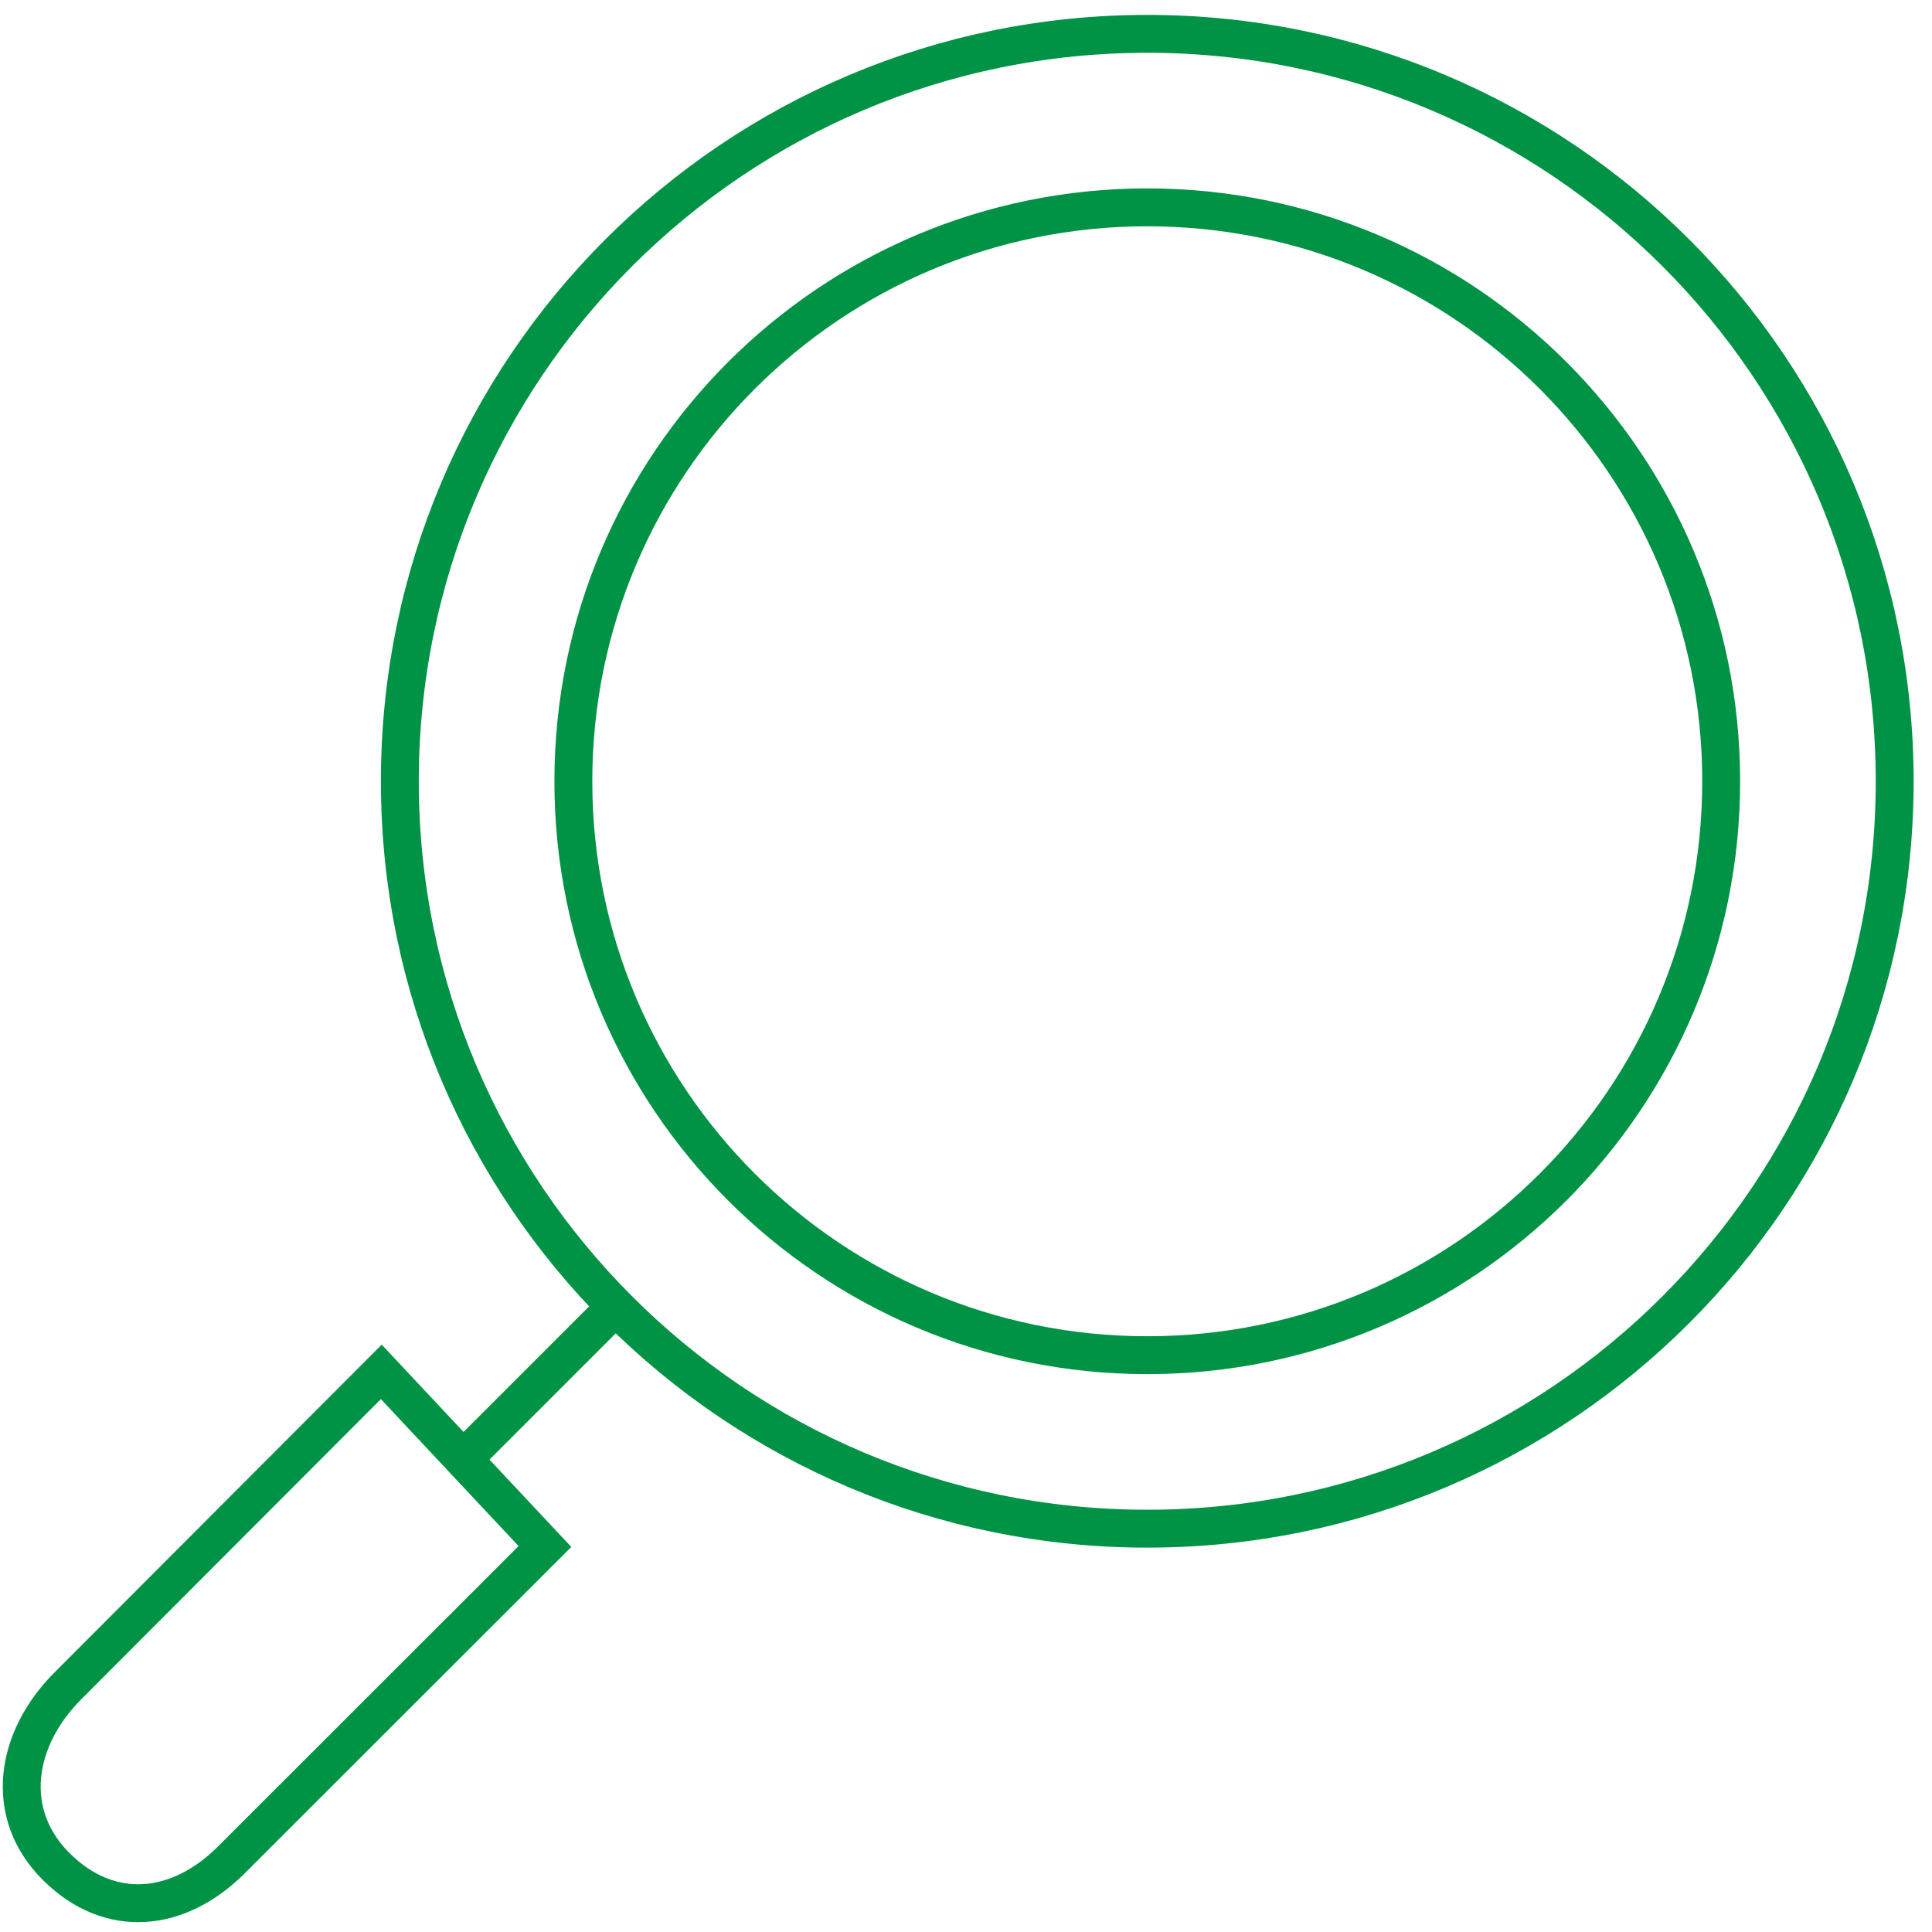
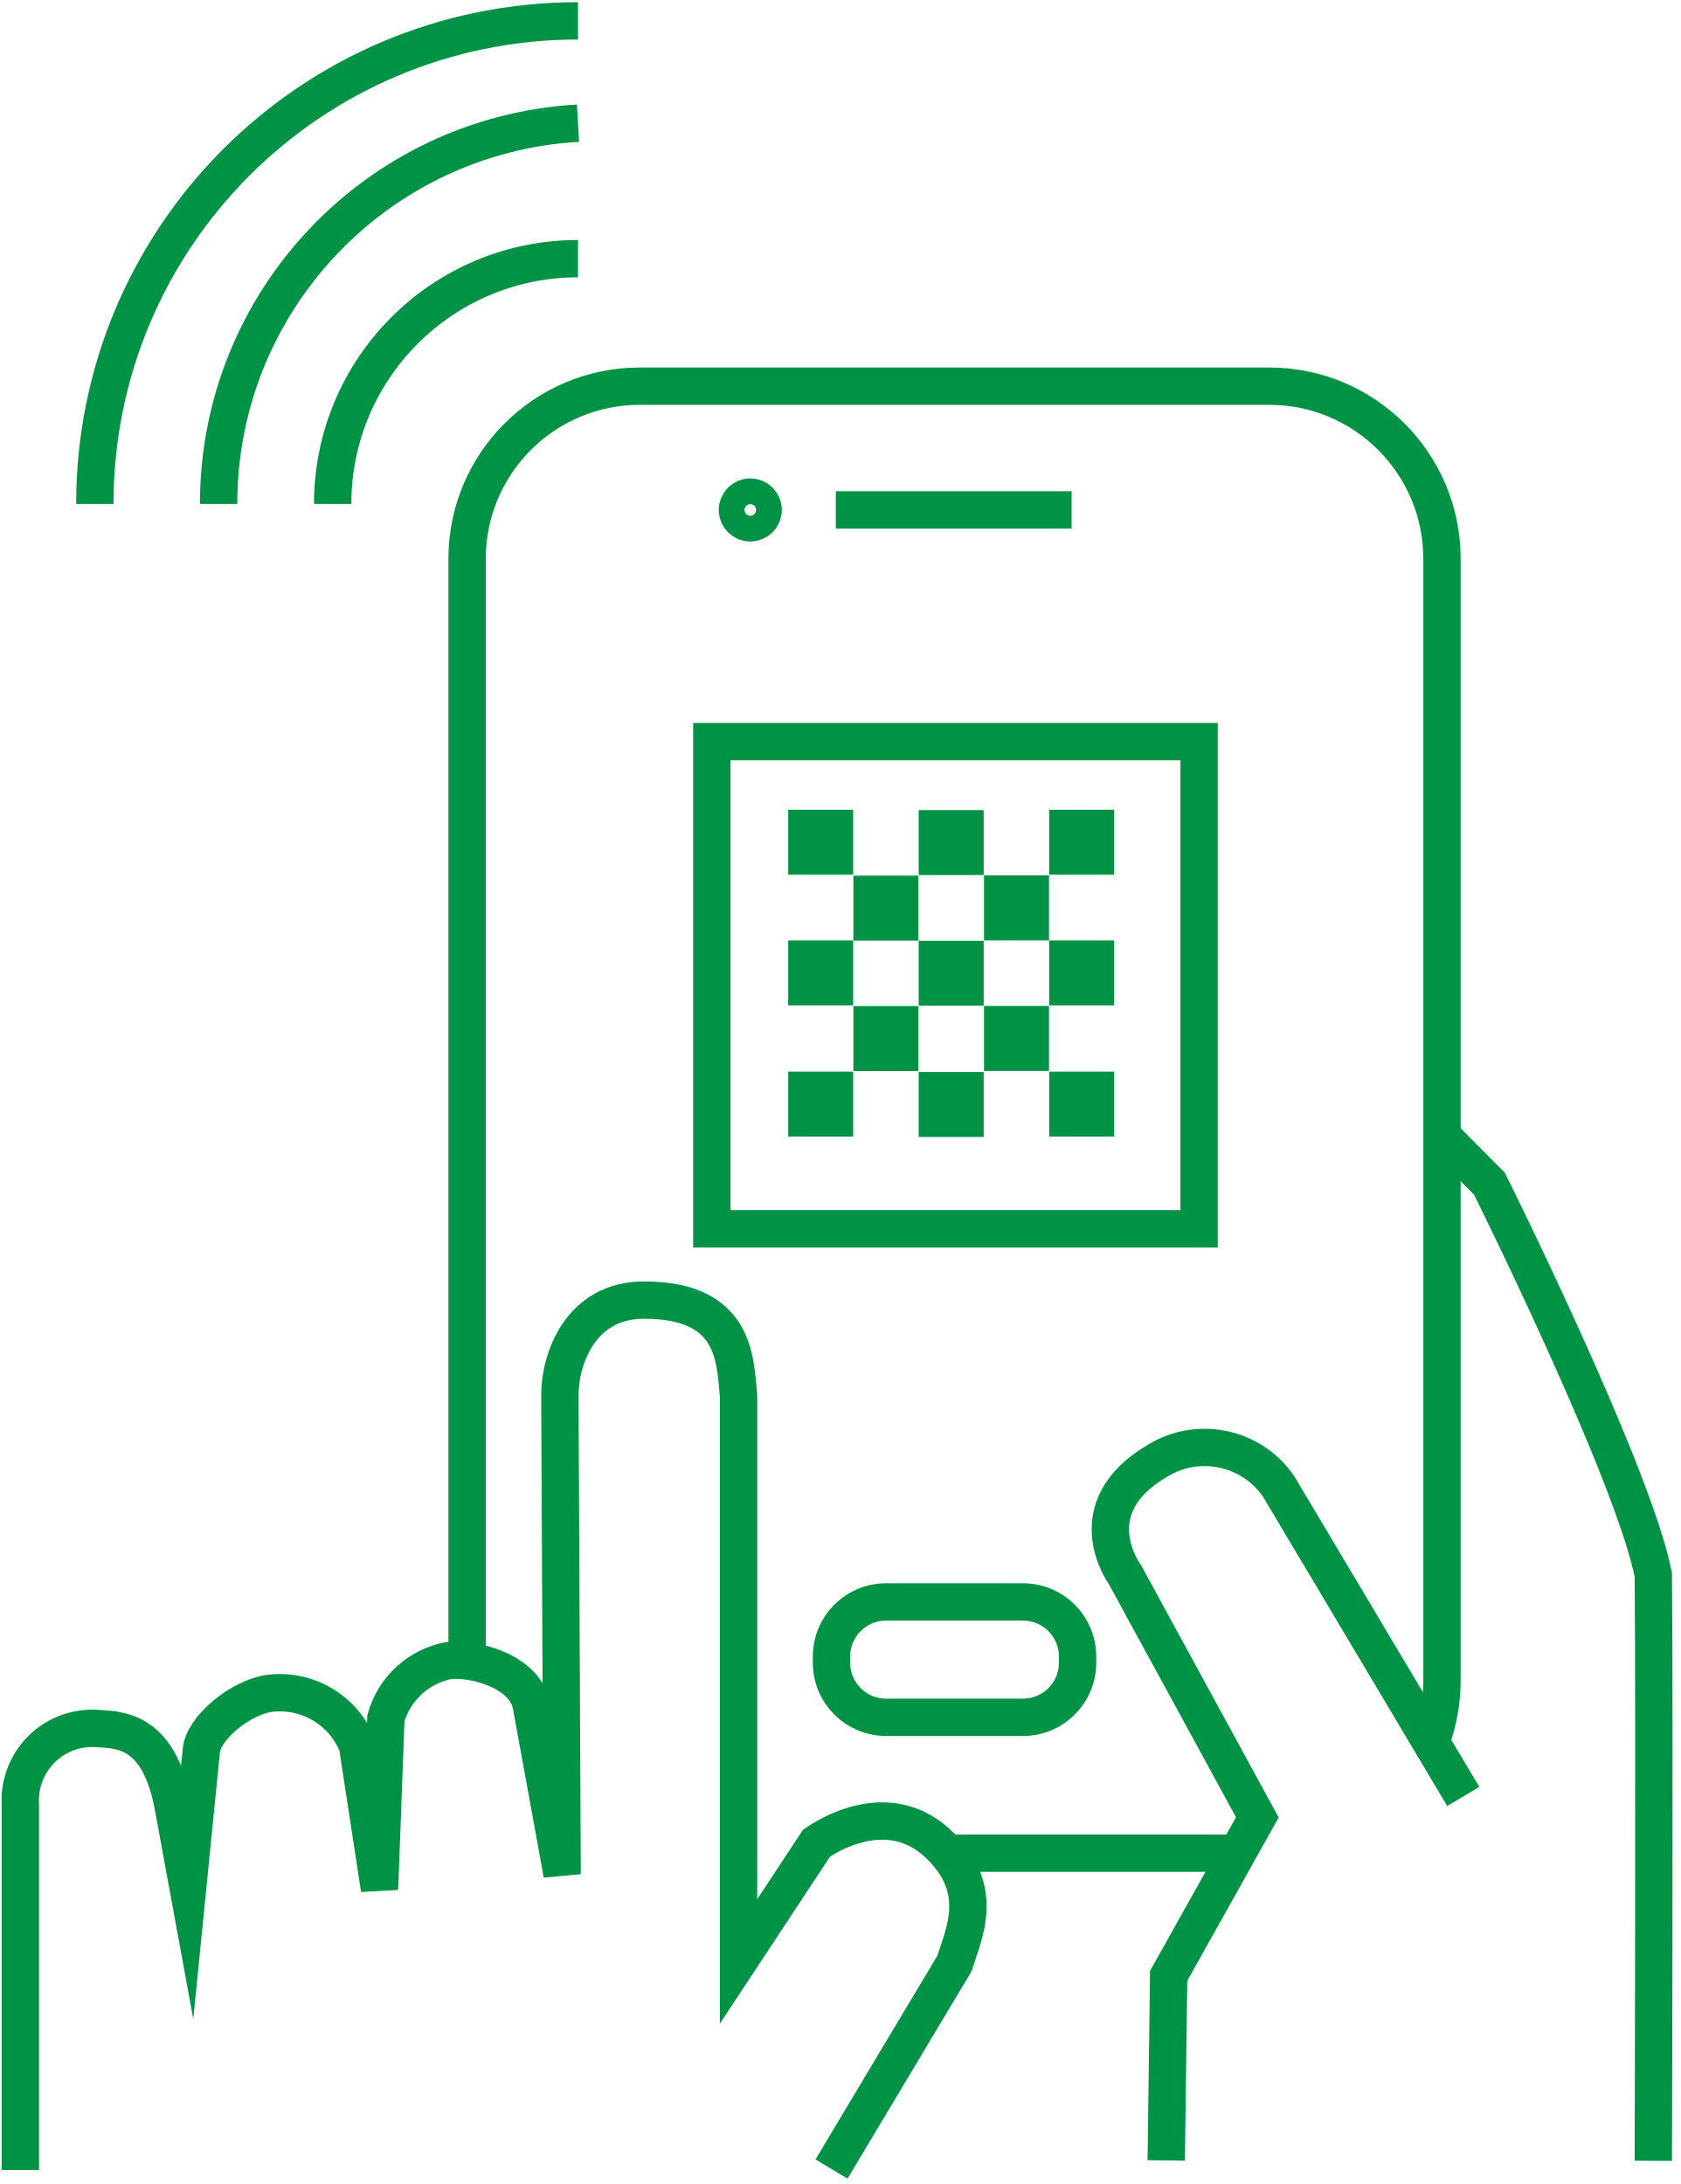
- <svg xmlns="http://www.w3.org/2000/svg" width="102" height="102" fill="none">
-   <path d="M20.13 72.428L3.59 88.998c-2.81 2.81-3.43 6.75-.62 9.55 2.81 2.8 6.44 2.45 9.25-.36l16.55-16.54-8.64-9.22zm40.44-.881c16.734 0 30.3-13.566 30.3-30.3s-13.566-30.3-30.3-30.3-30.3 13.566-30.3 30.3 13.566 30.3 30.3 30.3z" stroke="#009245" stroke-width="2" stroke-miterlimit="10" />
-   <path d="M60.57 80.707c21.793 0 39.46-17.667 39.46-39.46S82.363 1.787 60.57 1.787s-39.46 17.667-39.46 39.46 17.667 39.46 39.46 39.46zm-27.4-12.389l-8.67 8.67" stroke="#009245" stroke-width="2" stroke-miterlimit="10" />
+ <svg xmlns="http://www.w3.org/2000/svg" width="90" height="117" fill="none">
+   <path d="M66.43 99.277H51m25.45-5.499a9.23 9.23 0 00.79-3.75v-60.09a9.25 9.25 0 00-9.25-9.25H34.27a9.25 9.25 0 00-9.25 9.25v59m19.75-61.62H57.4" stroke="#009245" stroke-width="2" stroke-miterlimit="10" />
+   <path d="M40.19 28.009a.69.69 0 100-1.38.69.69 0 000 1.38zm48.37 87.748s.07-23.45 0-31.4c-1.12-5.57-8.78-20.95-8.78-20.95l-2.45-2.46m1.05 35.292l-9.89-16.61a4.81 4.81 0 00-6.46-1.39c-4.41 2.56-1.77 6.12-1.77 6.12l7.09 13-4.75 8.489-.13 9.89m-7.67-29.92h-7.34a2.92 2.92 0 00-2.92 2.92v.34a2.92 2.92 0 002.92 2.92h7.34a2.92 2.92 0 002.92-2.92v-.34a2.92 2.92 0 00-2.92-2.92z" stroke="#009245" stroke-width="2" stroke-miterlimit="10" />
+   <path d="M44.54 116.198l6.58-11c.48-1.56 1.75-4-.91-6.46-2.31-2.13-5.13-.91-6.47 0l-4.18 6.34v-30.3c-.19-1.94-.13-5.13-5.07-5.13-3.42 0-4.5 3.19-4.5 5.07l.12 25.69-1.64-9c-.32-1.9-3.14-2.6-4.43-2.45a4.34 4.34 0 00-3.37 3.09l-.34 9.16-1.18-7.7a4.48 4.48 0 00-4.66-2.8c-1.62.2-3.64 1.9-3.71 3.11l-.72 7.21-.8-4.36c-.73-3.71-2.51-4-3.93-4.06a3.859 3.859 0 00-4.24 4.06v19.58m63.14-76.52h-26.1v26.1h26.1v-26.1z" stroke="#009245" stroke-width="2" stroke-miterlimit="10" />
+   <path d="M45.7 43.379h-3.48v3.48h3.48v-3.48zm3.49 3.529h-3.48v3.48h3.48v-3.48zm3.5-3.51h-3.48v3.48h3.48v-3.48zm3.5 3.5h-3.48v3.48h3.48v-3.48zm-7 7h-3.48v3.48h3.48v-3.48zm7-.009h-3.48v3.48h3.48v-3.48zm3.49-10.51H56.2v3.48h3.48v-3.48zm-13.98 7h-3.48v3.48h3.48v-3.48zm6.99.019h-3.48v3.48h3.48v-3.48zm6.99-.019H56.2v3.48h3.48v-3.48zM45.7 57.408h-3.48v3.48h3.48v-3.48zm6.99.02h-3.48v3.48h3.48v-3.48zm6.99-.02H56.2v3.48h3.48v-3.48z" fill="#009245" />
+   <path d="M5.08 26.997a25.88 25.88 0 0125.88-25.88M11.71 26.998a20.43 20.43 0 0119.25-20.4M17.82 26.997a13.139 13.139 0 0113.14-13.14" stroke="#009245" stroke-width="2" stroke-miterlimit="10" />
</svg>
